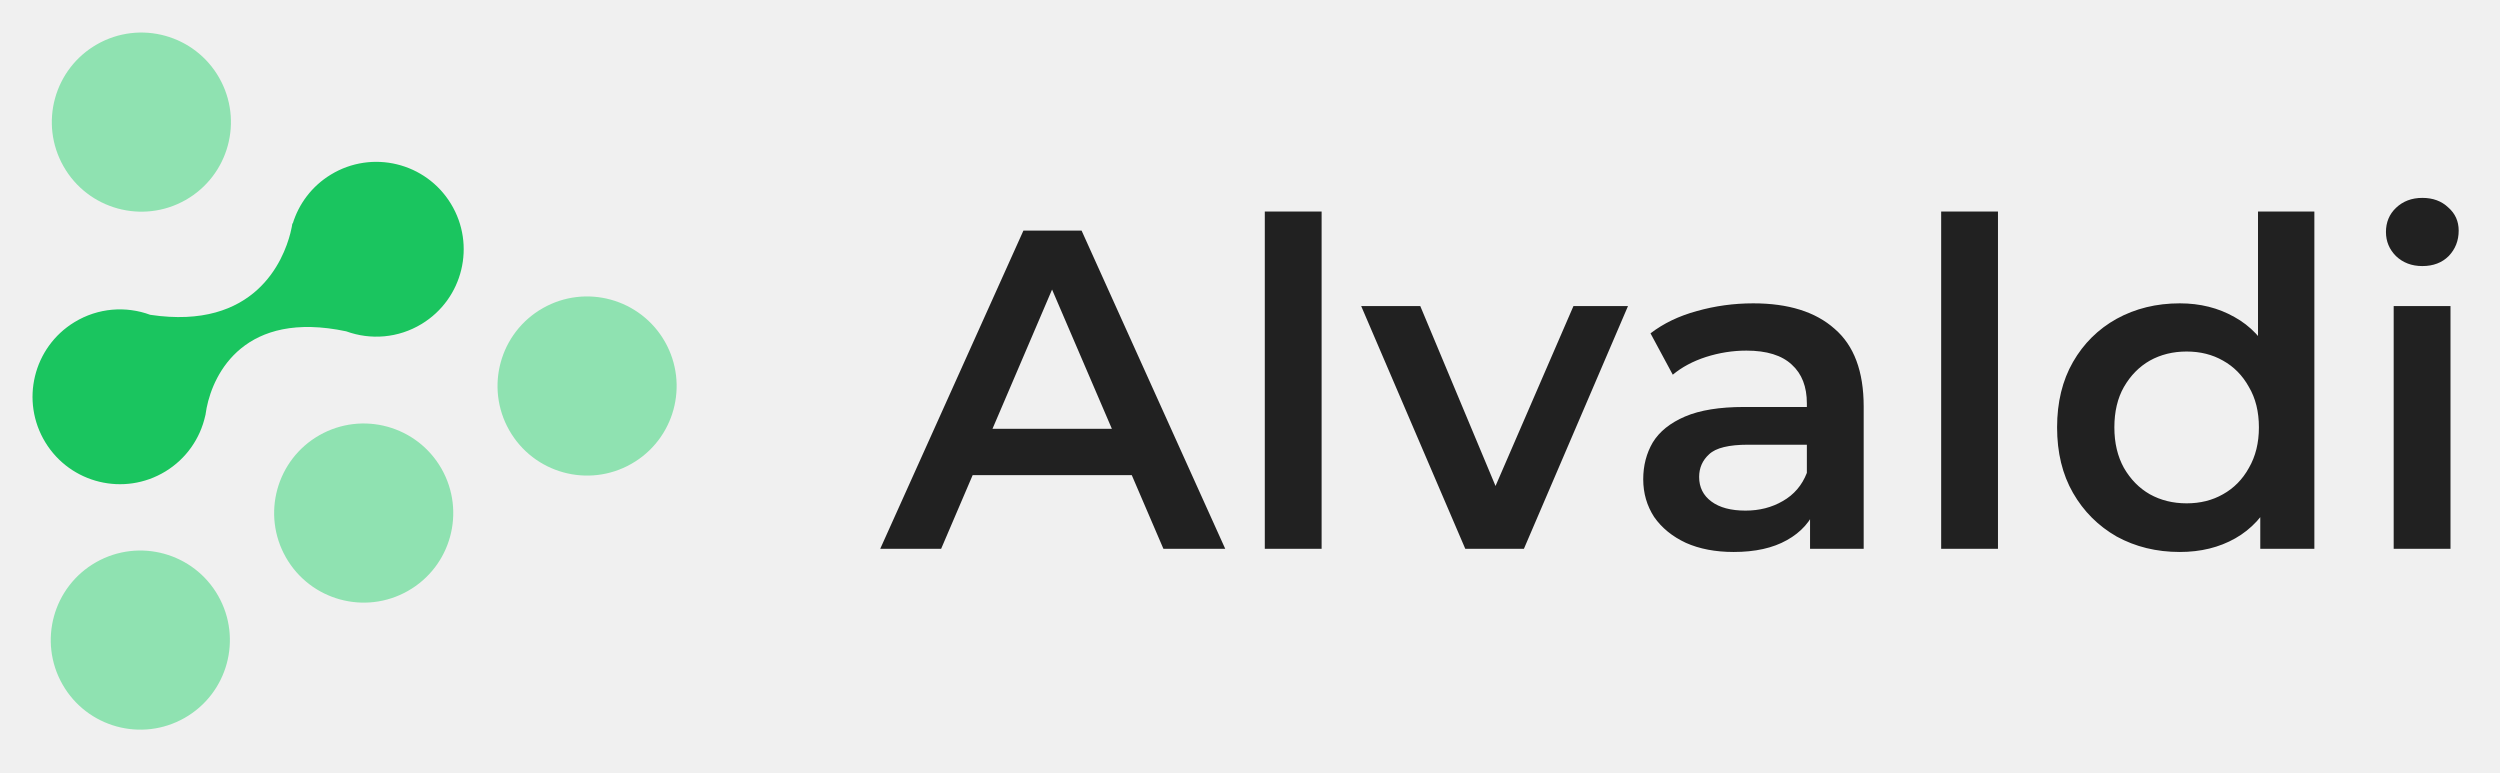
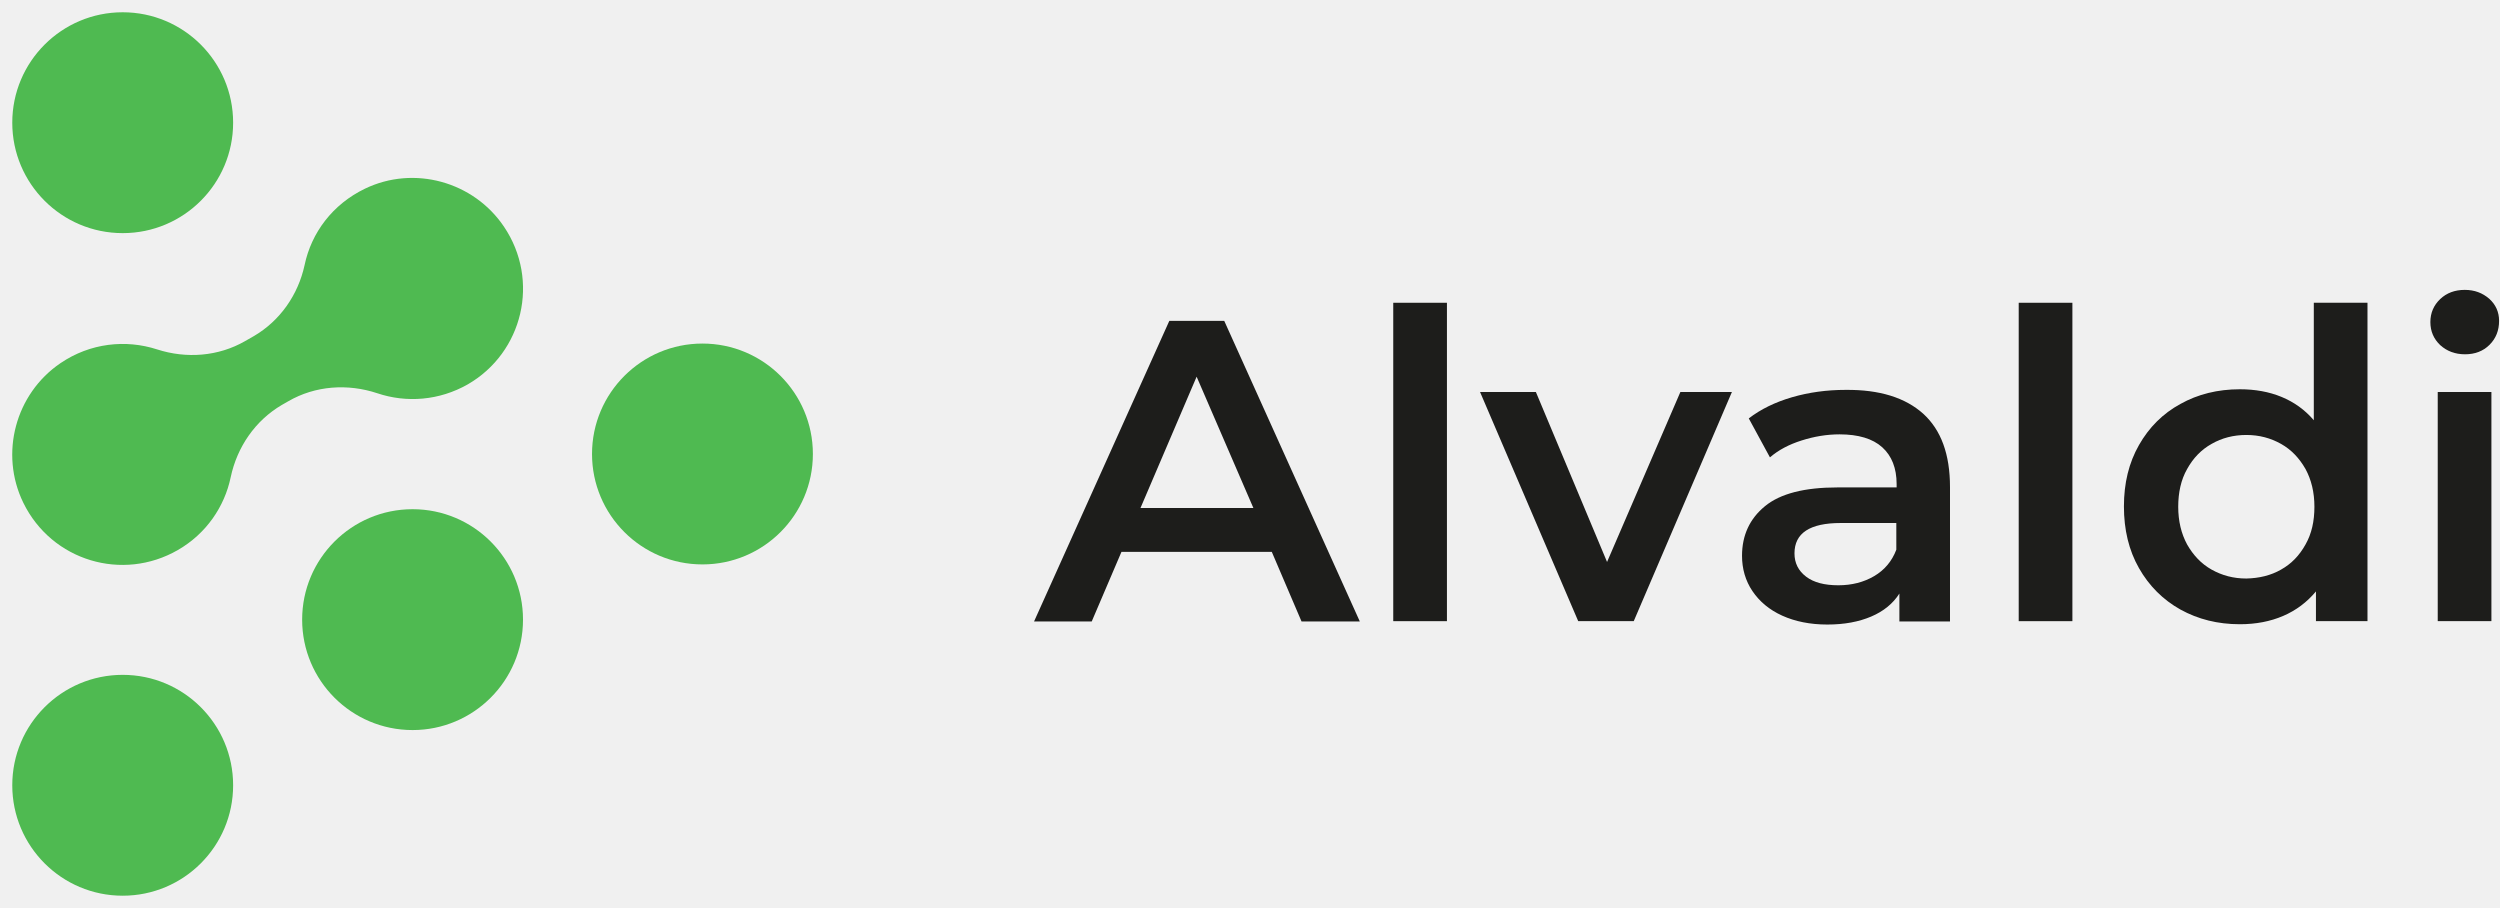
- <svg xmlns="http://www.w3.org/2000/svg" width="110" height="34" viewBox="0 0 110 34" fill="none">
-   <path d="M38.73 24.147L45.03 10.147H47.59L53.91 24.147H51.19L45.77 11.527H46.81L41.41 24.147H38.73ZM41.63 20.907L42.33 18.867H49.89L50.59 20.907H41.63ZM55.651 24.147V9.307H58.151V24.147H55.651ZM64.472 24.147L59.892 13.467H62.492L66.432 22.887H65.152L69.232 13.467H71.632L67.052 24.147H64.472ZM79.642 24.147V21.987L79.502 21.527V17.747C79.502 17.014 79.282 16.447 78.842 16.047C78.402 15.633 77.736 15.427 76.842 15.427C76.242 15.427 75.649 15.52 75.062 15.707C74.489 15.893 74.002 16.154 73.602 16.487L72.622 14.667C73.196 14.227 73.876 13.9 74.662 13.687C75.462 13.46 76.289 13.347 77.142 13.347C78.689 13.347 79.882 13.72 80.722 14.467C81.576 15.2 82.002 16.34 82.002 17.887V24.147H79.642ZM76.282 24.287C75.482 24.287 74.782 24.154 74.182 23.887C73.582 23.607 73.116 23.227 72.782 22.747C72.462 22.253 72.302 21.7 72.302 21.087C72.302 20.487 72.442 19.947 72.722 19.467C73.016 18.987 73.489 18.607 74.142 18.327C74.796 18.047 75.662 17.907 76.742 17.907H79.842V19.567H76.922C76.069 19.567 75.496 19.707 75.202 19.987C74.909 20.253 74.762 20.587 74.762 20.987C74.762 21.44 74.942 21.8 75.302 22.067C75.662 22.334 76.162 22.467 76.802 22.467C77.416 22.467 77.962 22.327 78.442 22.047C78.936 21.767 79.289 21.354 79.502 20.807L79.922 22.307C79.682 22.933 79.249 23.42 78.622 23.767C78.009 24.113 77.229 24.287 76.282 24.287ZM85.411 24.147V9.307H87.911V24.147H85.411ZM95.912 24.287C94.885 24.287 93.959 24.06 93.132 23.607C92.319 23.14 91.679 22.5 91.212 21.687C90.745 20.873 90.512 19.913 90.512 18.807C90.512 17.7 90.745 16.74 91.212 15.927C91.679 15.114 92.319 14.48 93.132 14.027C93.959 13.573 94.885 13.347 95.912 13.347C96.805 13.347 97.605 13.547 98.312 13.947C99.019 14.334 99.579 14.927 99.992 15.727C100.405 16.527 100.612 17.553 100.612 18.807C100.612 20.047 100.412 21.073 100.012 21.887C99.612 22.687 99.059 23.287 98.352 23.687C97.645 24.087 96.832 24.287 95.912 24.287ZM96.212 22.147C96.812 22.147 97.345 22.014 97.812 21.747C98.292 21.48 98.672 21.093 98.952 20.587C99.245 20.08 99.392 19.487 99.392 18.807C99.392 18.113 99.245 17.52 98.952 17.027C98.672 16.52 98.292 16.134 97.812 15.867C97.345 15.6 96.812 15.467 96.212 15.467C95.612 15.467 95.072 15.6 94.592 15.867C94.125 16.134 93.745 16.52 93.452 17.027C93.172 17.52 93.032 18.113 93.032 18.807C93.032 19.487 93.172 20.08 93.452 20.587C93.745 21.093 94.125 21.48 94.592 21.747C95.072 22.014 95.612 22.147 96.212 22.147ZM99.452 24.147V21.627L99.552 18.787L99.352 15.947V9.307H101.832V24.147H99.452ZM105.322 24.147V13.467H107.822V24.147H105.322ZM106.582 11.707C106.116 11.707 105.729 11.56 105.422 11.267C105.129 10.973 104.982 10.62 104.982 10.207C104.982 9.78 105.129 9.427 105.422 9.147C105.729 8.854 106.116 8.707 106.582 8.707C107.049 8.707 107.429 8.847 107.722 9.127C108.029 9.394 108.182 9.734 108.182 10.147C108.182 10.587 108.036 10.96 107.742 11.267C107.449 11.56 107.062 11.707 106.582 11.707Z" fill="#212121" />
-   <path fill-rule="evenodd" clip-rule="evenodd" d="M4.272 1.948C2.381 3.024 1.72 5.429 2.796 7.321C3.871 9.212 6.276 9.874 8.168 8.799C10.06 7.722 10.721 5.317 9.646 3.426C8.569 1.533 6.165 0.872 4.272 1.948Z" fill="#8FE2B1" />
-   <path fill-rule="evenodd" clip-rule="evenodd" d="M9.6 26.216C10.675 28.107 10.014 30.513 8.121 31.59C6.23 32.665 3.824 32.003 2.749 30.112C1.673 28.22 2.335 25.814 4.225 24.739C6.118 23.663 8.524 24.324 9.6 26.216Z" fill="#8FE2B1" />
-   <path fill-rule="evenodd" clip-rule="evenodd" d="M14.054 19.149C12.163 20.225 11.502 22.631 12.578 24.522C13.654 26.414 16.059 27.076 17.95 26C19.843 24.924 20.503 22.519 19.428 20.627C18.352 18.735 15.947 18.073 14.054 19.149Z" fill="#8FE2B1" />
-   <path fill-rule="evenodd" clip-rule="evenodd" d="M23.884 13.559C21.992 14.635 21.331 17.041 22.407 18.932C23.483 20.824 25.888 21.486 27.78 20.41C29.672 19.334 30.332 16.929 29.257 15.037C28.181 13.146 25.776 12.483 23.884 13.559Z" fill="#8FE2B1" />
-   <path fill-rule="evenodd" clip-rule="evenodd" d="M19.84 8.966C20.946 10.779 20.372 13.145 18.558 14.251C17.518 14.885 16.297 14.966 15.235 14.579C10.78 13.636 9.397 16.399 9.091 17.952C9.08 18.041 9.065 18.129 9.047 18.217C9.046 18.224 9.046 18.23 9.045 18.237C9.042 18.262 9.036 18.285 9.028 18.305C8.807 19.285 8.205 20.178 7.279 20.743C5.465 21.848 3.099 21.274 1.994 19.461C0.888 17.647 1.462 15.281 3.275 14.175C4.318 13.54 5.544 13.459 6.608 13.851C11.238 14.547 12.477 11.431 12.777 10.258C12.794 10.167 12.814 10.078 12.838 9.989C12.858 9.885 12.865 9.826 12.865 9.826C12.865 9.826 12.87 9.831 12.88 9.839C13.146 8.971 13.719 8.193 14.555 7.684C16.369 6.578 18.735 7.152 19.84 8.966Z" fill="#1AC55F" />
+ <svg xmlns="http://www.w3.org/2000/svg" version="1.1" x="0px" y="0px" viewBox="140 140 815 296" xml:space="preserve">
+   <style type="text/css">
+ 	.st0{fill:#1D1E1C;}
+ 	.st1{fill:#F3F3F3;}
+ 	.st2{fill:#F4F8F1;}
+ 	.st3{fill:none;stroke:#57B153;stroke-miterlimit:10;}
+ 	.st4{opacity:0.5;}
+ 	.st5{fill:none;stroke:#1D1E1C;stroke-width:0.5;stroke-miterlimit:10;}
+ 	.st6{fill:#FFFFFF;}
+ 	.st7{fill:#1D1D1B;}
+ 	.st8{fill:#B045AE;}
+ 	.st9{fill:#E2E2E4;}
+ 	.st10{fill:#4FBA51;}
+ </style>
+   <g id="Warstwa_3">
+     <g>
+       <g>
+         <circle class="st10" cx="180" cy="180" r="36" />
+         <circle class="st10" cx="180" cy="396" r="36" />
+         <circle class="st10" cx="274.5" cy="342" r="36" />
+         <circle class="st10" cx="369" cy="288" r="36" />
+         <path class="st10" d="M259,201.5c-10.6,5.1-17.5,14.4-19.7,24.9c-2.1,9.7-8,18.2-16.6,23.2l-2.8,1.6c-8.7,5-19.1,5.8-28.7,2.7     c-10.2-3.3-21.8-2.1-31.5,4.5c-14.7,10-19.9,29.5-12.1,45.5c9.3,19,32.4,25.8,50.4,15.4c9.2-5.3,15.2-14.1,17.2-23.7     c2.1-9.9,8-18.5,16.7-23.6l2.1-1.2c8.8-5.1,19.4-5.8,29-2.6c9.5,3.2,20.2,2.4,29.5-2.9c18-10.4,23.6-33.9,11.8-51.4     C294.4,199.2,275,193.8,259,201.5z" />
+       </g>
+     </g>
+     <g>
+       <path class="st7" d="M554.6,319.9h-49l-9.7,22.7h-18.8l44.1-98h17.9l44.2,98h-19L554.6,319.9z M548.6,305.6l-18.5-42.8l-18.3,42.8    H548.6z" />
+       <path class="st7" d="M594.2,238.7h17.5v103.8h-17.5V238.7z" />
+       <path class="st7" d="M704.6,267.8l-32,74.7h-18.1l-32-74.7h18.2l23.2,55.4l23.9-55.4H704.6z" />
+       <path class="st7" d="M767,274.9c5.8,5.3,8.7,13.2,8.7,23.9v43.8h-16.5v-9.1c-2.1,3.3-5.2,5.8-9.2,7.5c-4,1.7-8.7,2.6-14.3,2.6    s-10.5-1-14.7-2.9c-4.2-1.9-7.4-4.6-9.7-8c-2.3-3.4-3.4-7.3-3.4-11.5c0-6.7,2.5-12.1,7.5-16.2c5-4.1,12.9-6.1,23.6-6.1h19.3v-1.1    c0-5.2-1.6-9.2-4.7-12c-3.1-2.8-7.8-4.2-13.9-4.2c-4.2,0-8.3,0.7-12.4,2c-4.1,1.3-7.5,3.1-10.3,5.5l-6.9-12.7    c3.9-3,8.6-5.3,14.1-6.9c5.5-1.6,11.3-2.4,17.5-2.4C752.7,267,761.1,269.6,767,274.9z M751,327.8c3.4-2,5.8-4.9,7.2-8.6v-8.7    h-18.1c-10.1,0-15.1,3.3-15.1,9.9c0,3.2,1.3,5.7,3.8,7.6c2.5,1.9,6,2.8,10.5,2.8C743.7,330.8,747.6,329.8,751,327.8z" />
+       <path class="st7" d="M798.1,238.7h17.5v103.8h-17.5V238.7z" />
+       <path class="st7" d="M911.8,238.7v103.8H895v-9.7c-2.9,3.5-6.5,6.2-10.7,8c-4.2,1.8-8.9,2.7-14.1,2.7c-7.2,0-13.6-1.6-19.4-4.8    c-5.7-3.2-10.2-7.7-13.5-13.5c-3.3-5.8-4.9-12.5-4.9-20.1c0-7.6,1.6-14.2,4.9-20c3.3-5.8,7.8-10.3,13.5-13.4    c5.7-3.2,12.2-4.8,19.4-4.8c4.9,0,9.5,0.8,13.6,2.5c4.1,1.7,7.6,4.2,10.5,7.6v-38.3H911.8z M883.6,325.7c3.4-1.9,6-4.6,8-8.2    c2-3.5,2.9-7.6,2.9-12.3c0-4.7-1-8.8-2.9-12.3c-2-3.5-4.6-6.3-8-8.2c-3.4-1.9-7.1-2.9-11.3-2.9c-4.2,0-8,1-11.3,2.9    c-3.4,1.9-6,4.6-8,8.2c-2,3.5-2.9,7.7-2.9,12.3c0,4.7,1,8.8,2.9,12.3c2,3.5,4.6,6.3,8,8.2c3.4,1.9,7.1,2.9,11.3,2.9    C876.5,328.5,880.3,327.6,883.6,325.7z" />
+       <path class="st7" d="M935.5,252.5c-2.1-2-3.2-4.5-3.2-7.5c0-3,1.1-5.5,3.2-7.5c2.1-2,4.8-3,8-3c3.2,0,5.8,1,8,2.9    c2.1,1.9,3.2,4.3,3.2,7.2c0,3.1-1,5.7-3.1,7.8c-2.1,2.1-4.8,3.1-8,3.1C940.4,255.5,937.7,254.5,935.5,252.5z M934.7,267.8h17.5    v74.7h-17.5V267.8z" />
+     </g>
+   </g>
+   <g id="Warstwa_1">
+ </g>
+   <g id="Warstwa_2">
+ </g>
</svg>
